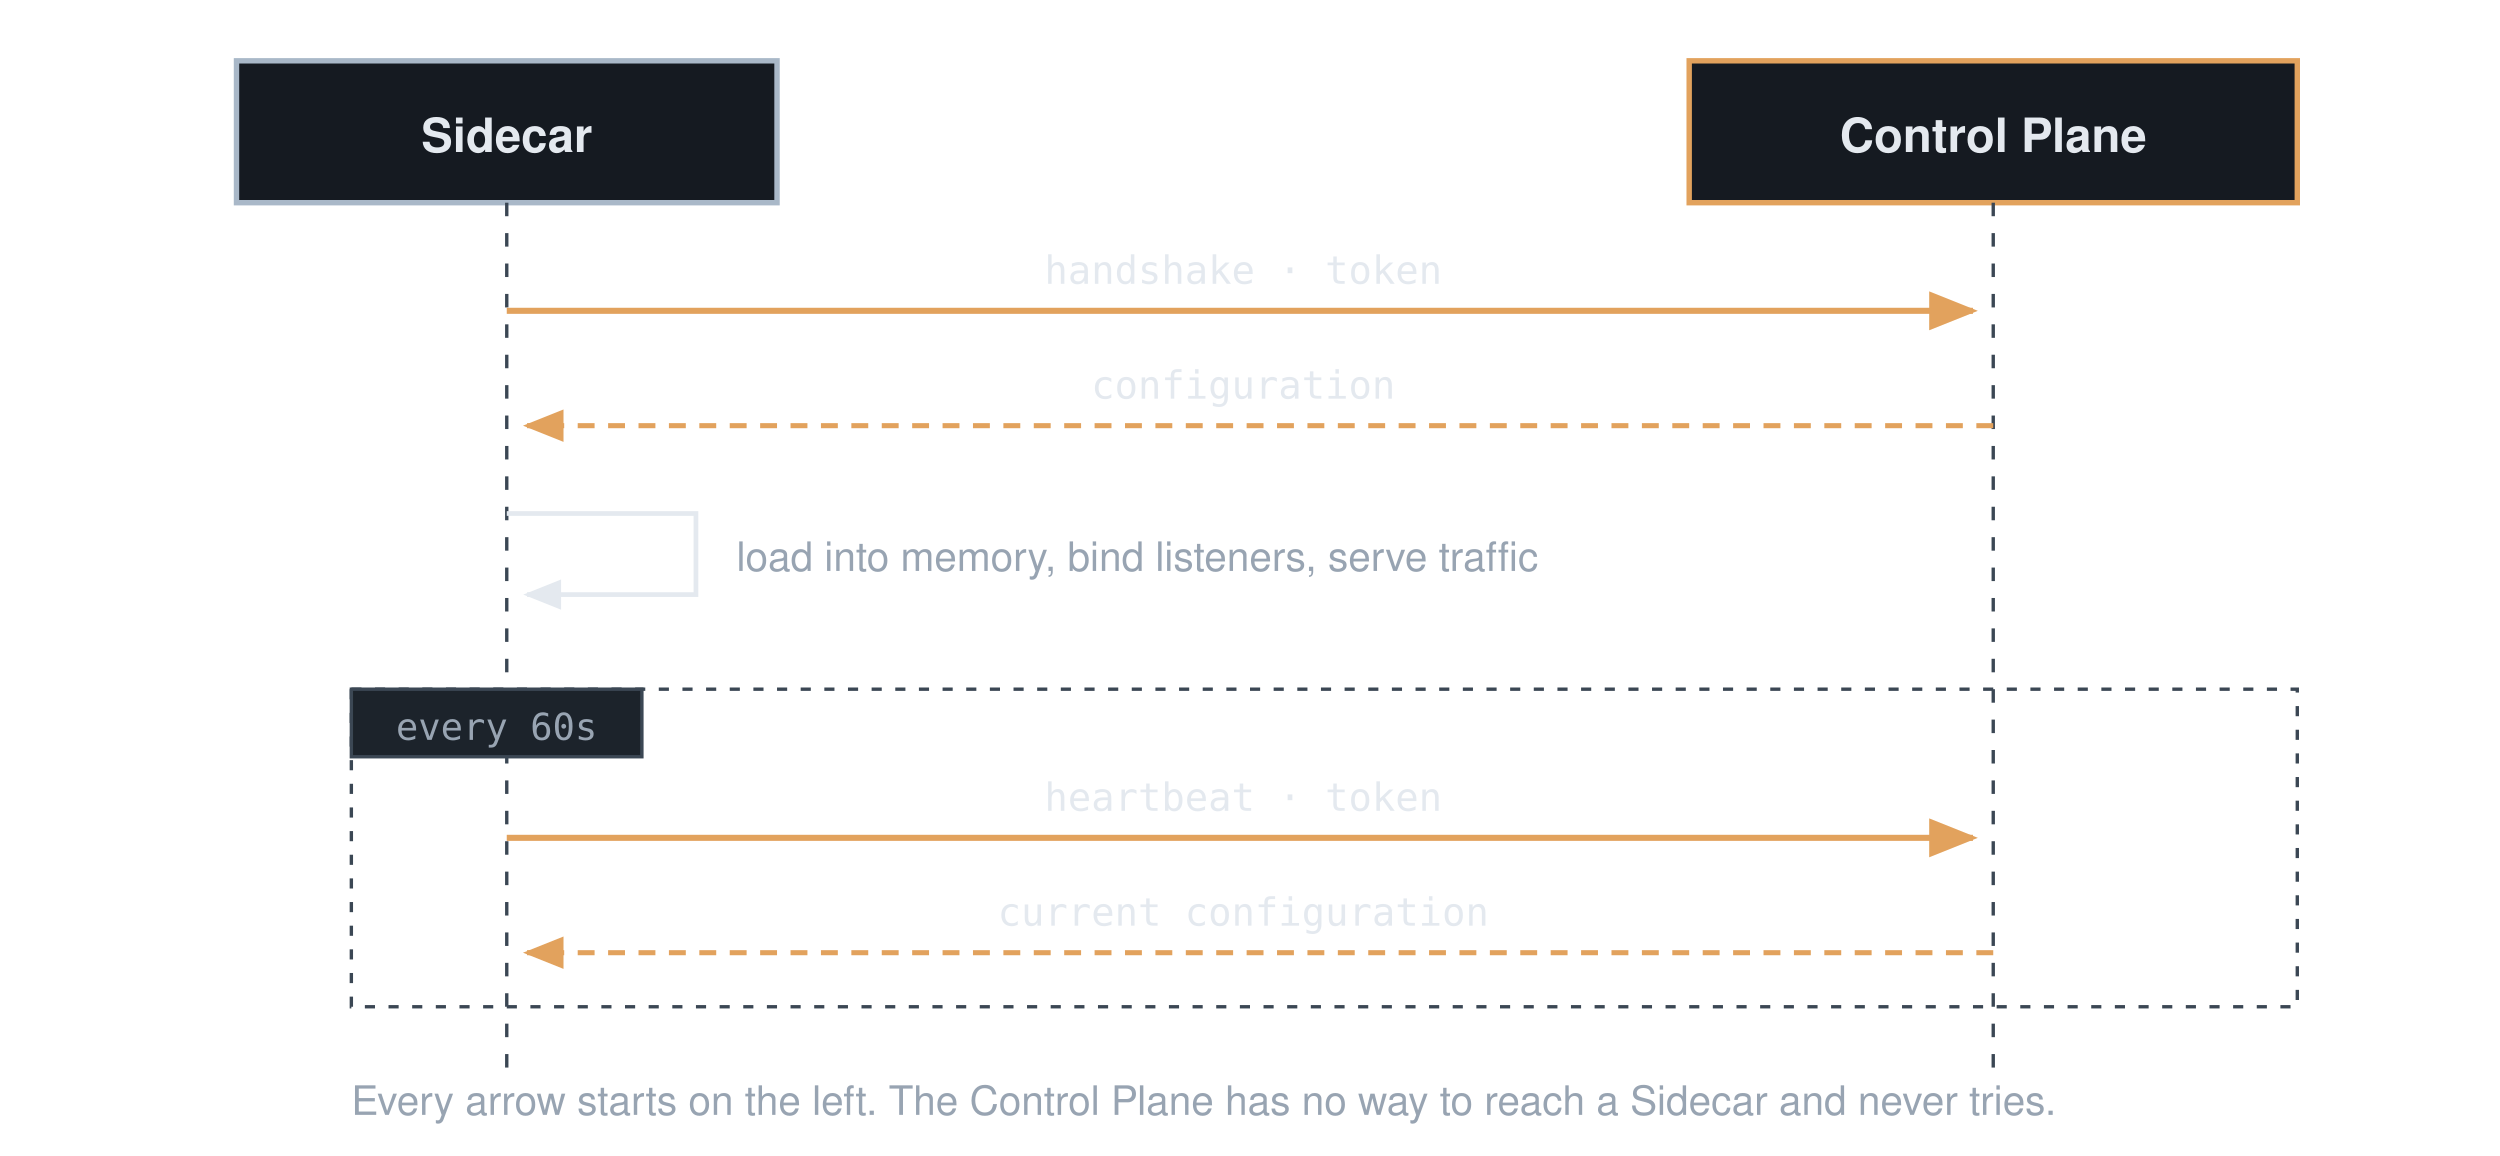
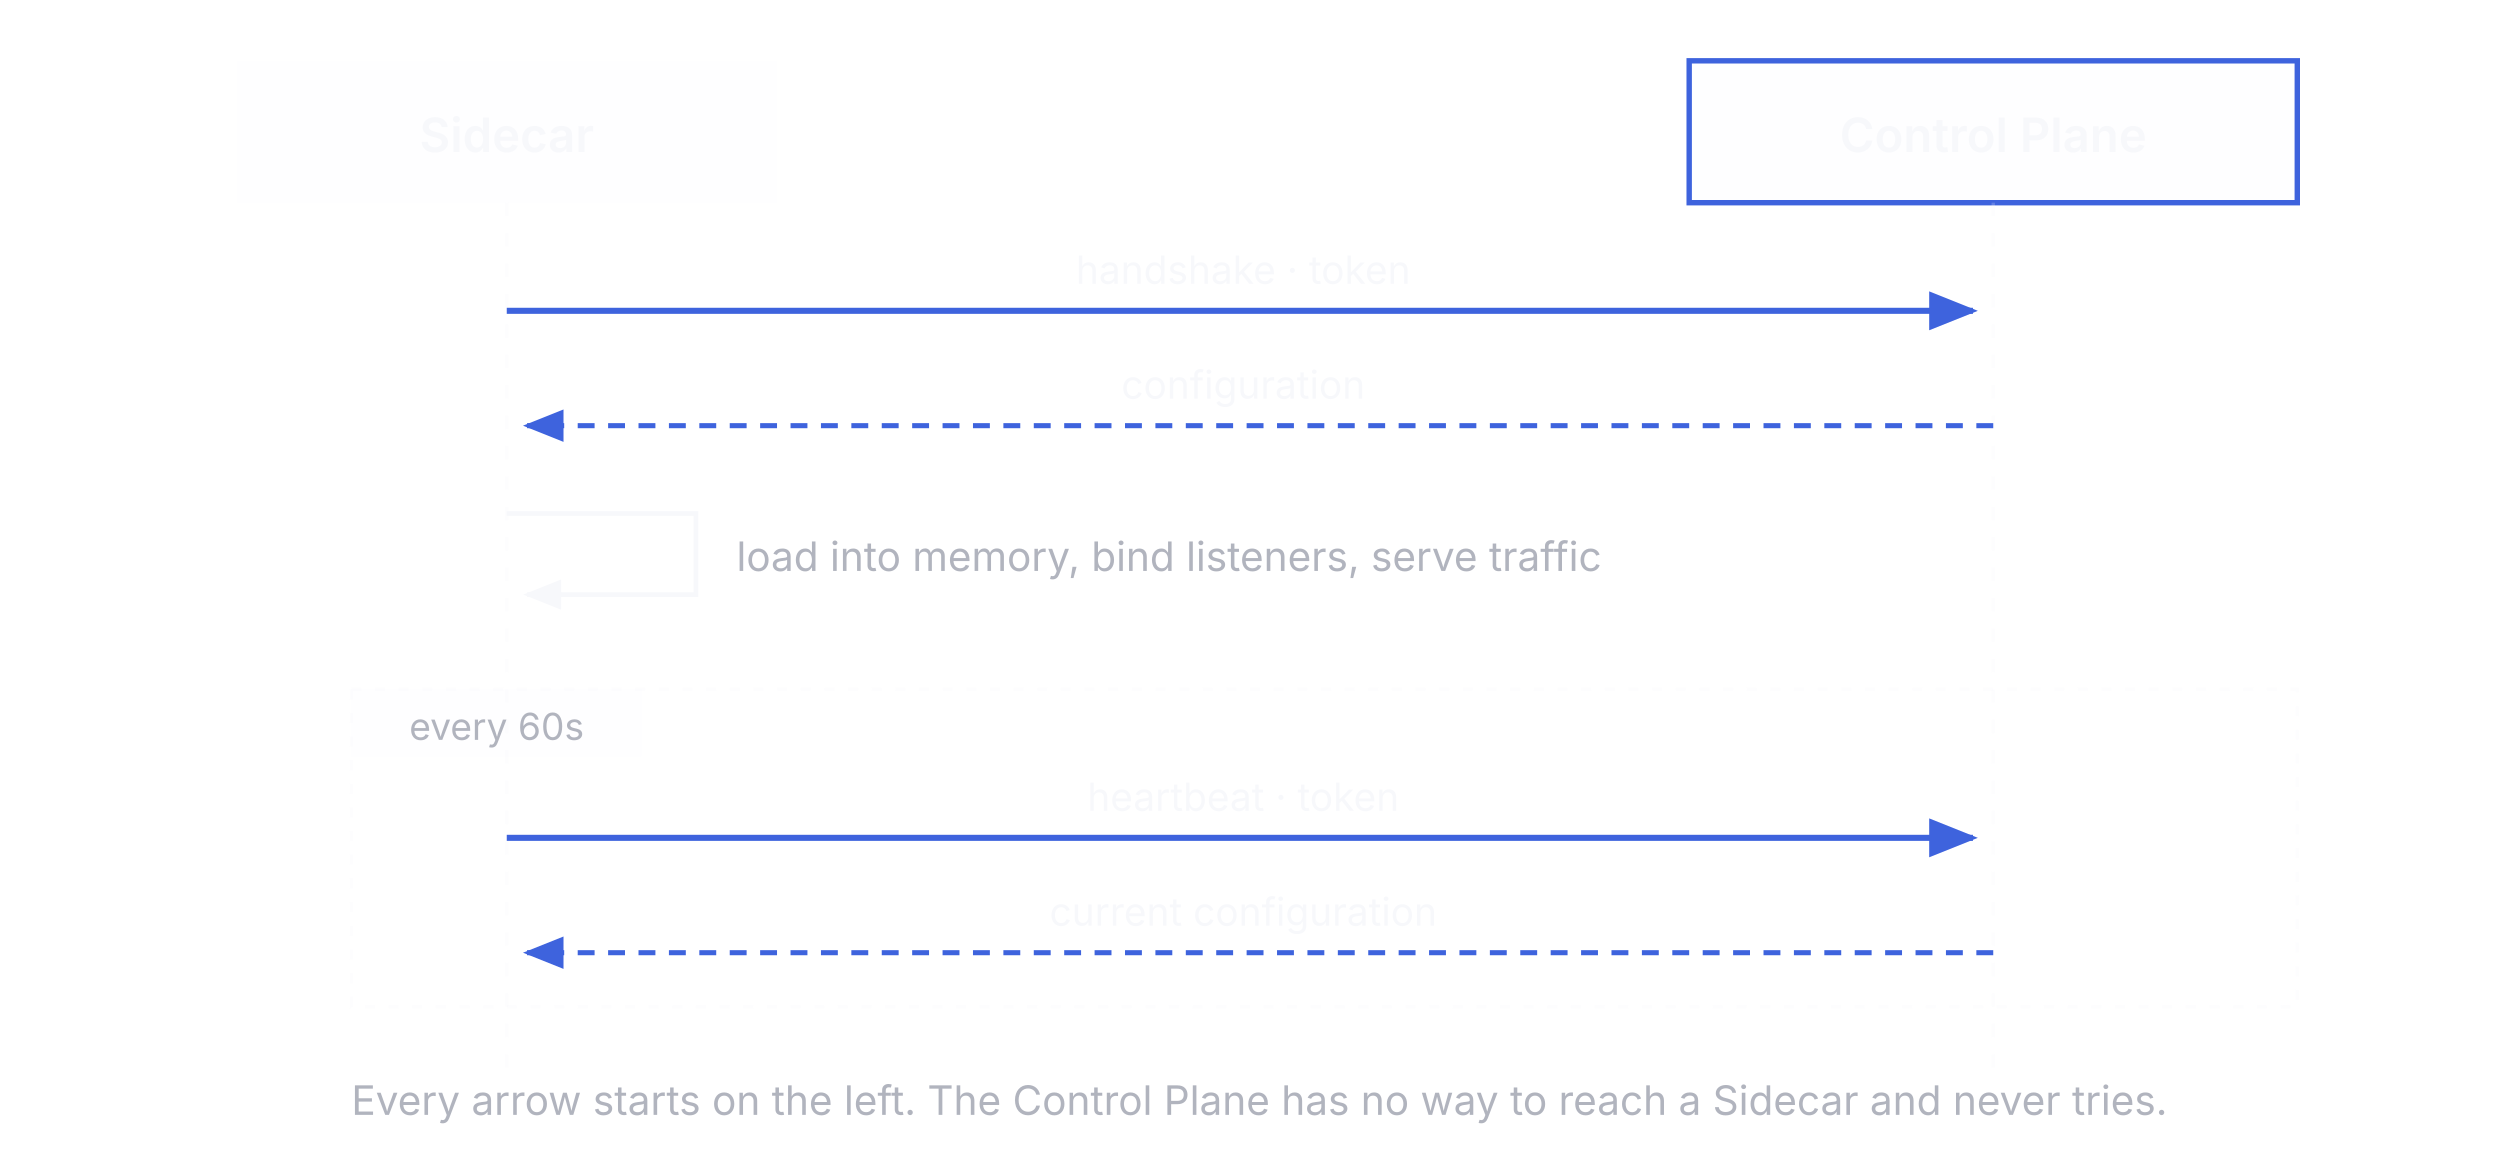
<svg xmlns="http://www.w3.org/2000/svg" viewBox="0 0 740 342" role="img" aria-label="Sequence: the Sidecar sends a handshake with its token, receives its configuration, loads it and binds listeners, then repeats a heartbeat every 60 seconds. The Control Plane never initiates.">
  <defs>
-     <marker id="dm2-ink" viewBox="0 0 10 8" refX="9" refY="4" markerWidth="8" markerHeight="7" orient="auto">
-       <polygon points="0,0 10,4 0,8" fill="#e4e9ef" />
+     <marker id="lm2-ink" viewBox="0 0 10 8" refX="9" refY="4" markerWidth="8" markerHeight="7" orient="auto">
+       <polygon points="0,0 10,4 0,8" fill="#F7F8FB" />
    </marker>
-     <marker id="dm2-plane" viewBox="0 0 10 8" refX="9" refY="4" markerWidth="8" markerHeight="7" orient="auto">
-       <polygon points="0,0 10,4 0,8" fill="#e2a25d" />
+     <marker id="lm2-plane" viewBox="0 0 10 8" refX="9" refY="4" markerWidth="8" markerHeight="7" orient="auto">
+       <polygon points="0,0 10,4 0,8" fill="#3E63DD" />
    </marker>
  </defs>
-   <rect x="70" y="18" width="160" height="42" fill="#151a21" stroke="#a9b8c8" stroke-width="1.6" />
-   <text x="150" y="45" text-anchor="middle" font-family="Archivo, Helvetica Neue, Helvetica, Arial, sans-serif" font-size="14" font-weight="600" fill="#e4e9ef">Sidecar</text>
-   <rect x="500" y="18" width="180" height="42" fill="#151a21" stroke="#e2a25d" stroke-width="1.6" />
-   <text x="590" y="45" text-anchor="middle" font-family="Archivo, Helvetica Neue, Helvetica, Arial, sans-serif" font-size="14" font-weight="600" fill="#e4e9ef">Control Plane</text>
-   <line x1="150" y1="60" x2="150" y2="320" stroke="#3b4754" stroke-dasharray="4 5" />
-   <line x1="590" y1="60" x2="590" y2="320" stroke="#3b4754" stroke-dasharray="4 5" />
-   <line x1="150" y1="92" x2="584" y2="92" stroke="#e2a25d" stroke-width="1.8" marker-end="url(#dm2-plane)" />
-   <text x="368" y="84" text-anchor="middle" font-family="IBM Plex Mono, Menlo, Consolas, monospace" font-size="11.5" fill="#e4e9ef">handshake · token</text>
-   <line x1="590" y1="126" x2="156" y2="126" stroke="#e2a25d" stroke-width="1.5" stroke-dasharray="5 4" marker-end="url(#dm2-plane)" />
-   <text x="368" y="118" text-anchor="middle" font-family="IBM Plex Mono, Menlo, Consolas, monospace" font-size="11.5" fill="#e4e9ef">configuration</text>
-   <polyline points="150,152 206,152 206,176 156,176" fill="none" stroke="#e4e9ef" stroke-width="1.4" marker-end="url(#dm2-ink)" />
-   <text x="218" y="169" font-family="IBM Plex Sans, Helvetica Neue, Helvetica, Arial, sans-serif" font-size="12" fill="#98a4b2">load into memory, bind listeners, serve traffic</text>
-   <rect x="104" y="204" width="576" height="94" fill="none" stroke="#3b4754" stroke-dasharray="3 4" />
-   <rect x="104" y="204" width="86" height="20" fill="#1c232b" stroke="#3b4754" />
-   <text x="147" y="219" text-anchor="middle" font-family="IBM Plex Mono, Menlo, Consolas, monospace" font-size="11" fill="#98a4b2">every 60s</text>
-   <line x1="150" y1="248" x2="584" y2="248" stroke="#e2a25d" stroke-width="1.8" marker-end="url(#dm2-plane)" />
-   <text x="368" y="240" text-anchor="middle" font-family="IBM Plex Mono, Menlo, Consolas, monospace" font-size="11.5" fill="#e4e9ef">heartbeat · token</text>
-   <line x1="590" y1="282" x2="156" y2="282" stroke="#e2a25d" stroke-width="1.5" stroke-dasharray="5 4" marker-end="url(#dm2-plane)" />
-   <text x="368" y="274" text-anchor="middle" font-family="IBM Plex Mono, Menlo, Consolas, monospace" font-size="11.5" fill="#e4e9ef">current configuration</text>
-   <text x="104" y="330" font-family="IBM Plex Sans, Helvetica Neue, Helvetica, Arial, sans-serif" font-size="12" fill="#98a4b2">Every arrow starts on the left. The Control Plane has no way to reach a Sidecar and never tries.</text>
+   <rect x="70" y="18" width="160" height="42" fill="rgba(247,248,251,0.08)" stroke="none" />
+   <text x="150" y="45" text-anchor="middle" font-family="Inter, Helvetica, Arial, sans-serif" font-size="14" font-weight="600" fill="#F7F8FB">Sidecar</text>
+   <rect x="500" y="18" width="180" height="42" fill="rgba(247,248,251,0.08)" stroke="#3E63DD" stroke-width="1.6" />
+   <text x="590" y="45" text-anchor="middle" font-family="Inter, Helvetica, Arial, sans-serif" font-size="14" font-weight="600" fill="#F7F8FB">Control Plane</text>
+   <line x1="150" y1="60" x2="150" y2="320" stroke="rgba(247,248,251,0.2)" stroke-dasharray="4 5" />
+   <line x1="590" y1="60" x2="590" y2="320" stroke="rgba(247,248,251,0.2)" stroke-dasharray="4 5" />
+   <line x1="150" y1="92" x2="584" y2="92" stroke="#3E63DD" stroke-width="1.8" marker-end="url(#lm2-plane)" />
+   <text x="368" y="84" text-anchor="middle" font-family="Inter, Helvetica, Arial, sans-serif" font-size="11.5" fill="#F7F8FB">handshake · token</text>
+   <line x1="590" y1="126" x2="156" y2="126" stroke="#3E63DD" stroke-width="1.5" stroke-dasharray="5 4" marker-end="url(#lm2-plane)" />
+   <text x="368" y="118" text-anchor="middle" font-family="Inter, Helvetica, Arial, sans-serif" font-size="11.5" fill="#F7F8FB">configuration</text>
+   <polyline points="150,152 206,152 206,176 156,176" fill="none" stroke="#F7F8FB" stroke-width="1.4" marker-end="url(#lm2-ink)" />
+   <text x="218" y="169" font-family="Inter, Helvetica, Arial, sans-serif" font-size="12" fill="#B1B4BE">load into memory, bind listeners, serve traffic</text>
+   <rect x="104" y="204" width="576" height="94" fill="none" stroke="rgba(247,248,251,0.2)" stroke-dasharray="3 4" />
+   <rect x="104" y="204" width="86" height="20" fill="rgba(247,248,251,0.08)" stroke="none" />
+   <text x="147" y="219" text-anchor="middle" font-family="Inter, Helvetica, Arial, sans-serif" font-size="11" fill="#B1B4BE">every 60s</text>
+   <line x1="150" y1="248" x2="584" y2="248" stroke="#3E63DD" stroke-width="1.8" marker-end="url(#lm2-plane)" />
+   <text x="368" y="240" text-anchor="middle" font-family="Inter, Helvetica, Arial, sans-serif" font-size="11.5" fill="#F7F8FB">heartbeat · token</text>
+   <line x1="590" y1="282" x2="156" y2="282" stroke="#3E63DD" stroke-width="1.5" stroke-dasharray="5 4" marker-end="url(#lm2-plane)" />
+   <text x="368" y="274" text-anchor="middle" font-family="Inter, Helvetica, Arial, sans-serif" font-size="11.5" fill="#F7F8FB">current configuration</text>
+   <text x="104" y="330" font-family="Inter, Helvetica, Arial, sans-serif" font-size="12" fill="#B1B4BE">Every arrow starts on the left. The Control Plane has no way to reach a Sidecar and never tries.</text>
</svg>
